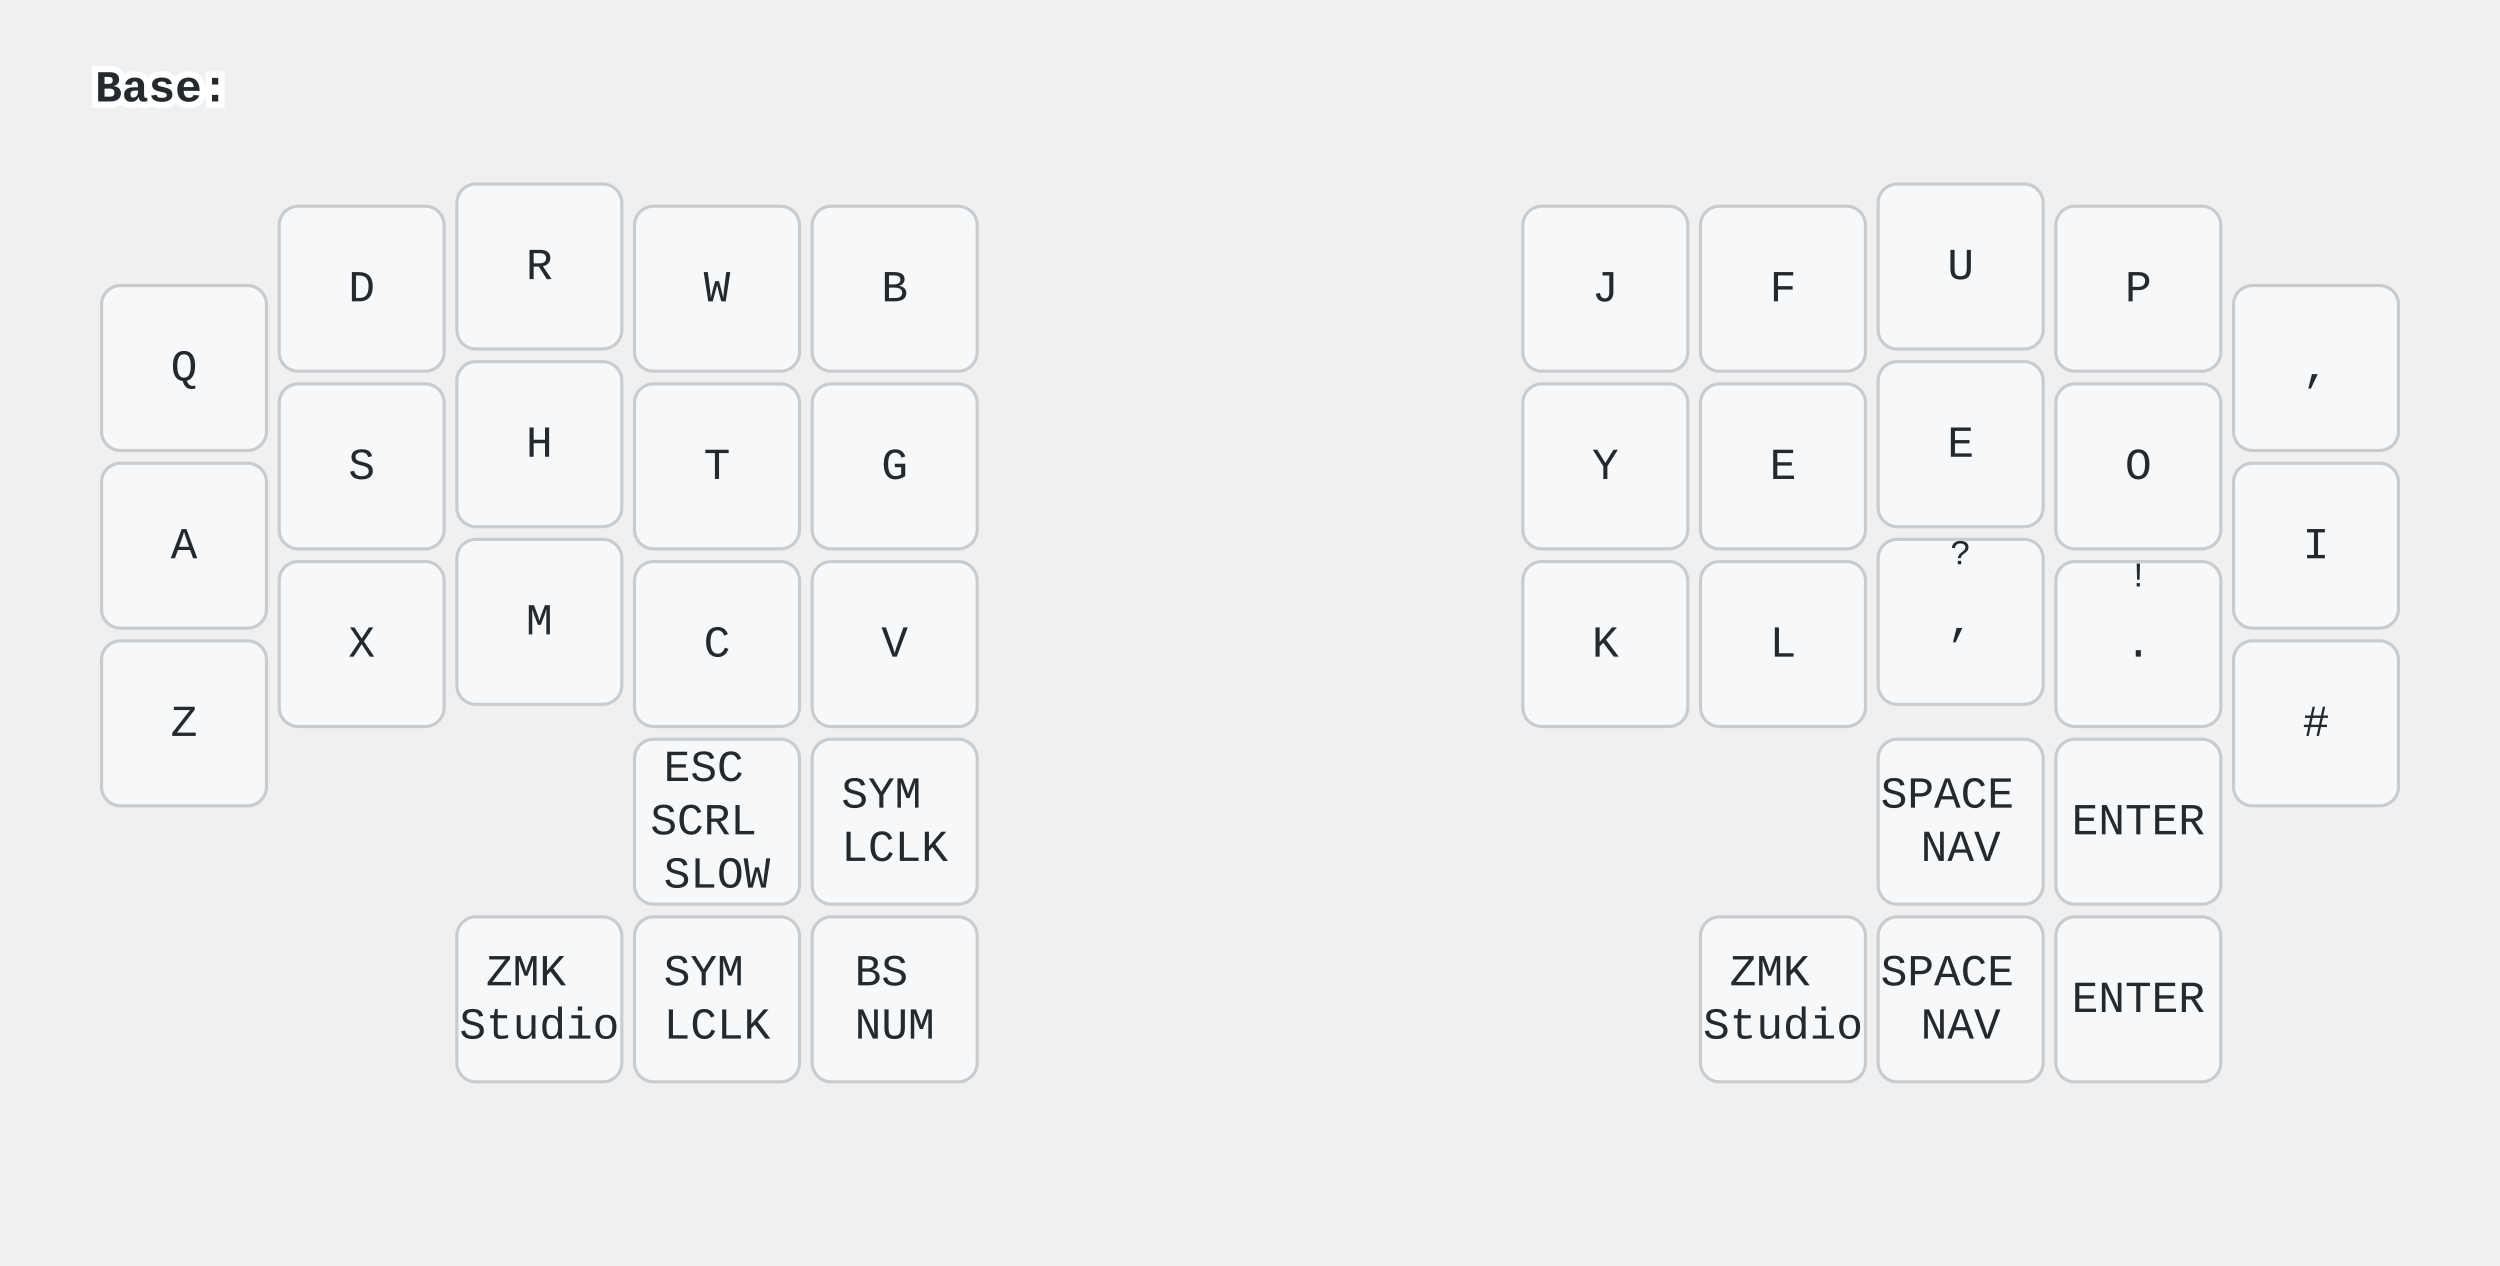
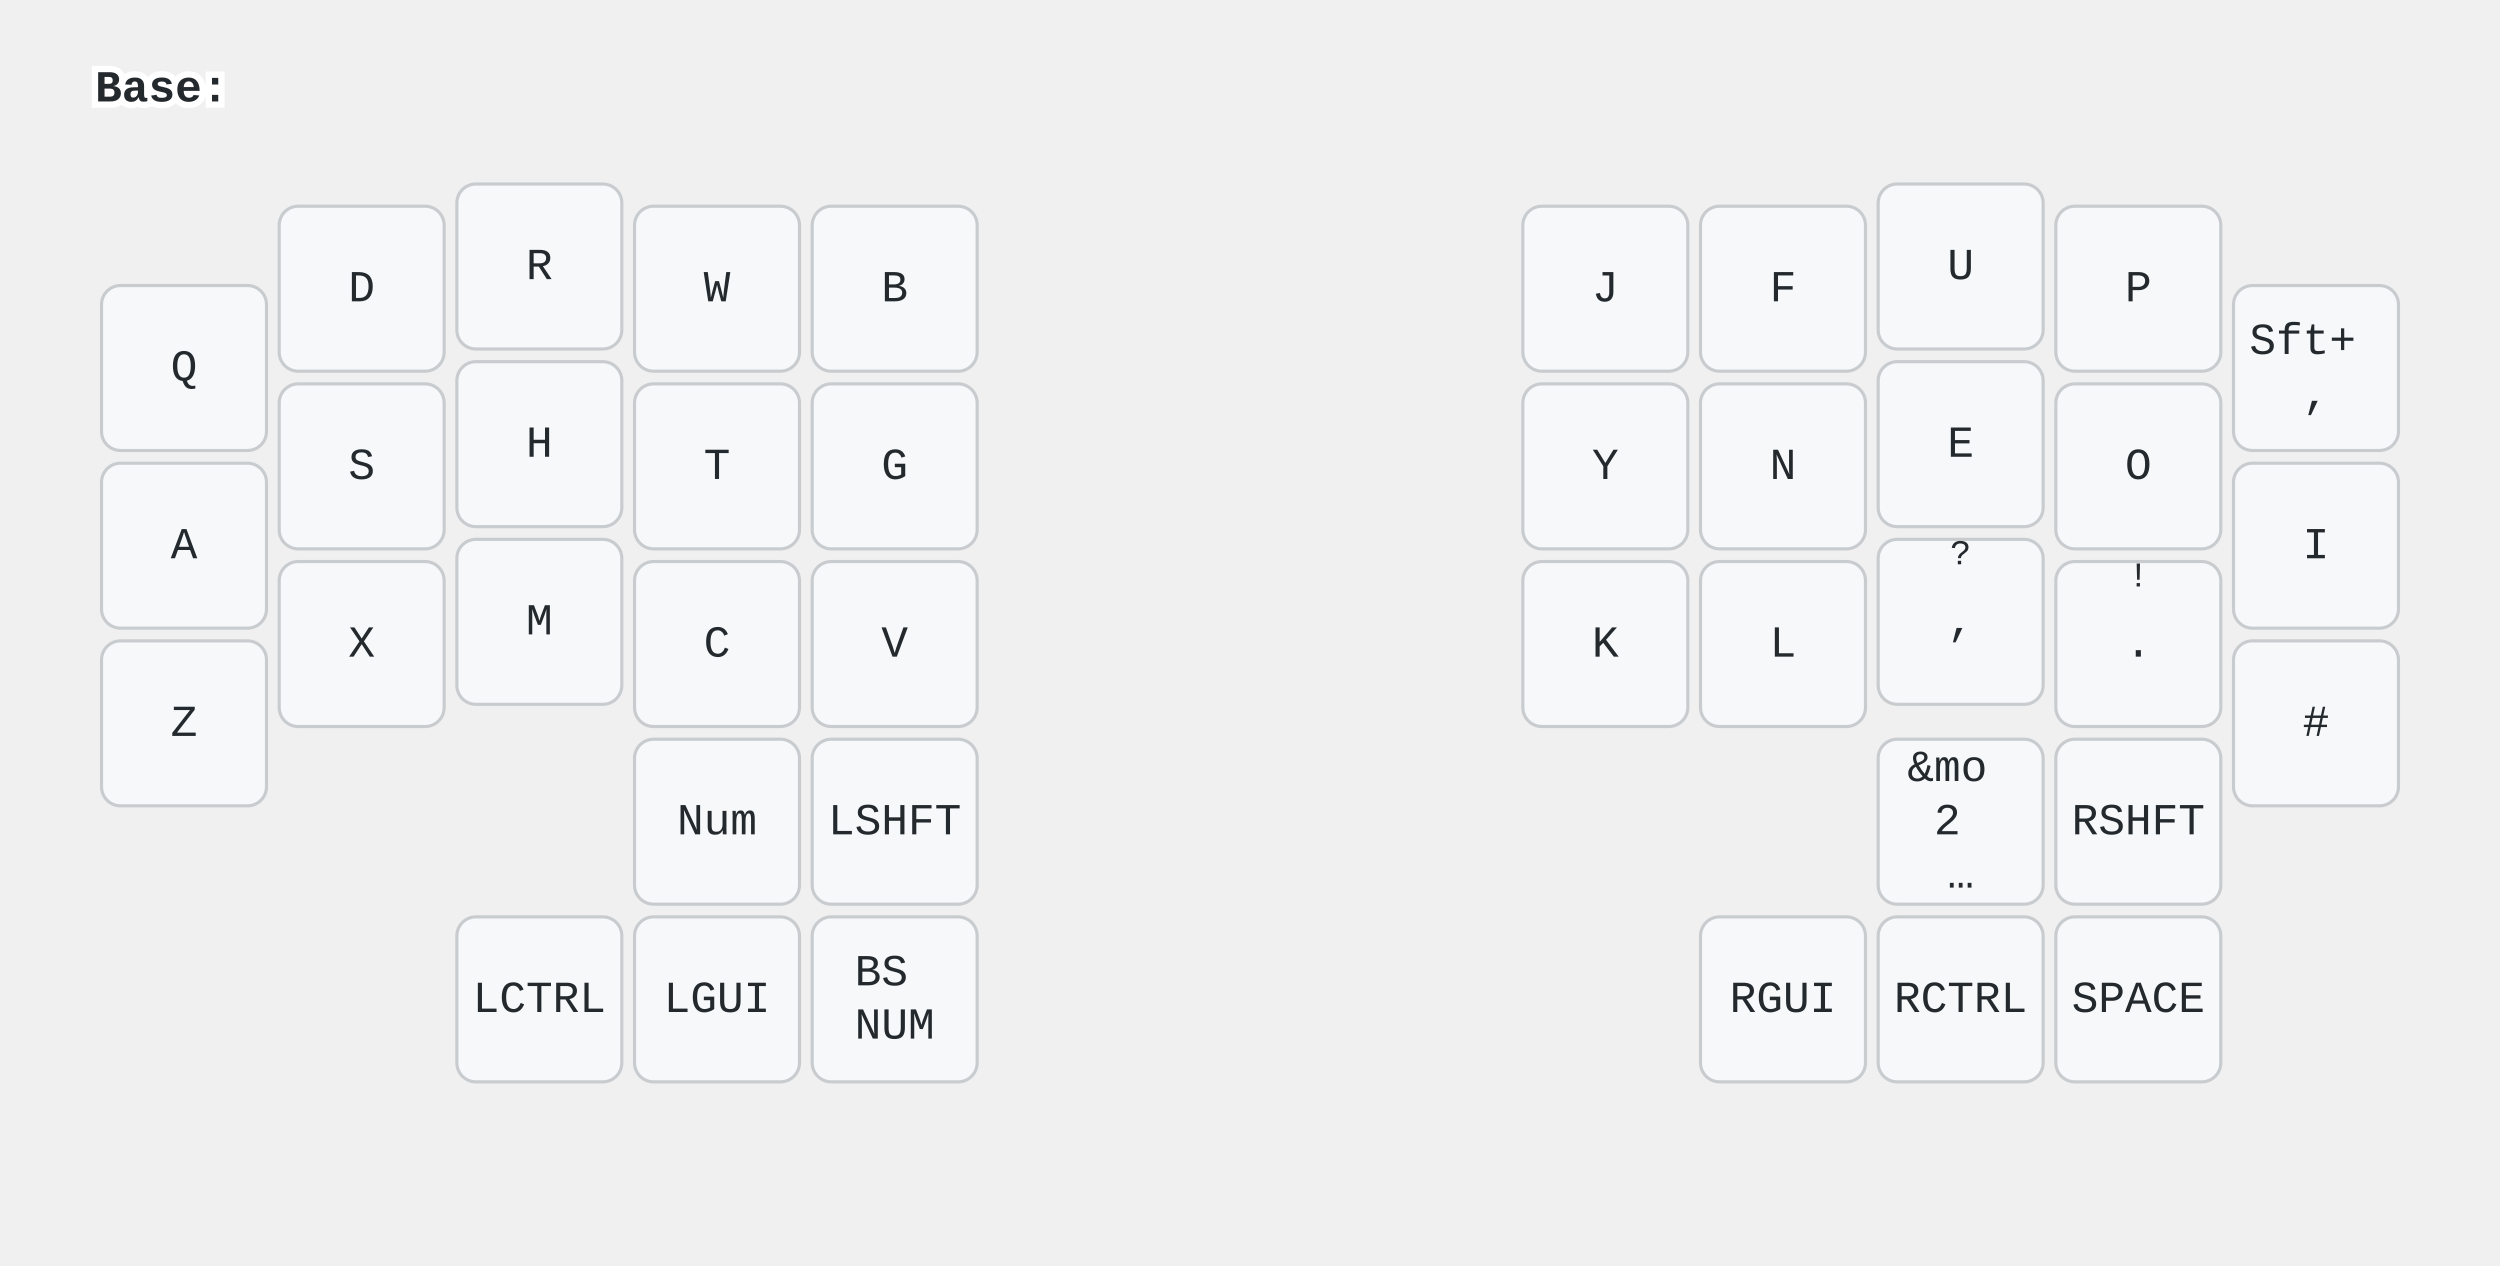
<svg xmlns="http://www.w3.org/2000/svg" width="788" height="399" viewBox="0 0 788 399" class="keymap">
  <style>/* inherit to force styles through use tags */
svg path {
    fill: inherit;
}

/* font and background color specifications */
svg.keymap {
    font-family: SFMono-Regular,Consolas,Liberation Mono,Menlo,monospace;
    font-size: 14px;
    font-kerning: normal;
    text-rendering: optimizeLegibility;
    fill: #24292e;
}

/* default key styling */
rect.key {
    fill: #f6f8fa;
}

rect.key, rect.combo {
    stroke: #c9cccf;
    stroke-width: 1;
}

/* default key side styling, only used is draw_key_sides is set */
rect.side {
    filter: brightness(90%);
}

/* color accent for combo boxes */
rect.combo, rect.combo-separate {
    fill: #cdf;
}

/* color accent for held keys */
rect.held, rect.combo.held {
    fill: #fdd;
}

/* color accent for ghost (optional) keys */
rect.ghost, rect.combo.ghost {
    stroke-dasharray: 4, 4;
    stroke-width: 2;
}

text {
    text-anchor: middle;
    dominant-baseline: middle;
}

/* styling for layer labels */
text.label {
    font-weight: bold;
    text-anchor: start;
    stroke: white;
    stroke-width: 4;
    paint-order: stroke;
}

/* styling for optional footer */
text.footer {
    text-anchor: end;
    dominant-baseline: auto;
    stroke: white;
    stroke-width: 4;
    paint-order: stroke;
}

/* styling for combo tap, and key non-tap label text */
text.combo, text.hold, text.shifted, text.left, text.right {
    font-size: 11px;
}

text.hold {
    text-anchor: middle;
    dominant-baseline: auto;
}

text.shifted {
    text-anchor: middle;
    dominant-baseline: hanging;
}

text.left {
    text-anchor: start;
}

text.right {
    text-anchor: end;
}

text.layer-activator {
    text-decoration: underline;
}

/* styling for hold/shifted label text in combo box */
text.combo.hold, text.combo.shifted, text.combo.left, text.combo.right {
    font-size: 8px;
}

/* lighter symbol for transparent keys */
text.trans {
    fill: #7b7e81;
}

/* styling for combo dendrons */
path.combo {
    stroke-width: 1;
    stroke: gray;
    fill: none;
}

/* Start Tabler Icons Cleanup */
/* cannot use height/width with glyphs */
.icon-tabler &gt; path {
    fill: inherit;
    stroke: inherit;
    stroke-width: 2;
}
/* hide tabler's default box */
.icon-tabler &gt; path[stroke="none"][fill="none"] {
    visibility: hidden;
}
/* End Tabler Icons Cleanup */

@media (prefers-color-scheme: dark) {
svg.keymap { fill: #d1d6db; }
rect.key { fill: #3f4750; }
rect.key, rect.combo { stroke: #60666c; }
rect.combo, rect.combo-separate { fill: #1f3d7a; }
rect.held, rect.combo.held { fill: #854747; }
text.label, text.footer { stroke: black; }
text.trans { fill: #7e8184; }
path.combo { stroke: #7f7f7f; }

}</style>
  <g transform="translate(30, 0)" class="layer-Base">
    <text x="0" y="28" class="label" id="Base">Base:</text>
    <g transform="translate(0, 56)">
      <g transform="translate(28, 60)" class="key keypos-0">
        <rect rx="6" ry="6" x="-26" y="-26" width="52" height="52" class="key" />
        <text x="0" y="0" class="key tap">Q</text>
      </g>
      <g transform="translate(84, 35)" class="key keypos-1">
        <rect rx="6" ry="6" x="-26" y="-26" width="52" height="52" class="key" />
        <text x="0" y="0" class="key tap">D</text>
      </g>
      <g transform="translate(140, 28)" class="key keypos-2">
        <rect rx="6" ry="6" x="-26" y="-26" width="52" height="52" class="key" />
        <text x="0" y="0" class="key tap">R</text>
      </g>
      <g transform="translate(196, 35)" class="key keypos-3">
        <rect rx="6" ry="6" x="-26" y="-26" width="52" height="52" class="key" />
        <text x="0" y="0" class="key tap">W</text>
      </g>
      <g transform="translate(252, 35)" class="key keypos-4">
        <rect rx="6" ry="6" x="-26" y="-26" width="52" height="52" class="key" />
        <text x="0" y="0" class="key tap">B</text>
      </g>
      <g transform="translate(476, 35)" class="key keypos-5">
        <rect rx="6" ry="6" x="-26" y="-26" width="52" height="52" class="key" />
        <text x="0" y="0" class="key tap">J</text>
      </g>
      <g transform="translate(532, 35)" class="key keypos-6">
        <rect rx="6" ry="6" x="-26" y="-26" width="52" height="52" class="key" />
        <text x="0" y="0" class="key tap">F</text>
      </g>
      <g transform="translate(588, 28)" class="key keypos-7">
        <rect rx="6" ry="6" x="-26" y="-26" width="52" height="52" class="key" />
        <text x="0" y="0" class="key tap">U</text>
      </g>
      <g transform="translate(644, 35)" class="key keypos-8">
        <rect rx="6" ry="6" x="-26" y="-26" width="52" height="52" class="key" />
        <text x="0" y="0" class="key tap">P</text>
      </g>
      <g transform="translate(700, 60)" class="key keypos-9">
        <rect rx="6" ry="6" x="-26" y="-26" width="52" height="52" class="key" />
-         <text x="0" y="0" class="key tap">,</text>
+         <text x="0" y="0" class="key tap">
+           <tspan x="0" dy="-0.6em">Sft+</tspan>
+           <tspan x="0" dy="1.2em">,</tspan>
+         </text>
      </g>
      <g transform="translate(28, 116)" class="key keypos-10">
        <rect rx="6" ry="6" x="-26" y="-26" width="52" height="52" class="key" />
        <text x="0" y="0" class="key tap">A</text>
      </g>
      <g transform="translate(84, 91)" class="key keypos-11">
        <rect rx="6" ry="6" x="-26" y="-26" width="52" height="52" class="key" />
        <text x="0" y="0" class="key tap">S</text>
      </g>
      <g transform="translate(140, 84)" class="key keypos-12">
        <rect rx="6" ry="6" x="-26" y="-26" width="52" height="52" class="key" />
        <text x="0" y="0" class="key tap">H</text>
      </g>
      <g transform="translate(196, 91)" class="key keypos-13">
        <rect rx="6" ry="6" x="-26" y="-26" width="52" height="52" class="key" />
        <text x="0" y="0" class="key tap">T</text>
      </g>
      <g transform="translate(252, 91)" class="key keypos-14">
        <rect rx="6" ry="6" x="-26" y="-26" width="52" height="52" class="key" />
        <text x="0" y="0" class="key tap">G</text>
      </g>
      <g transform="translate(476, 91)" class="key keypos-15">
        <rect rx="6" ry="6" x="-26" y="-26" width="52" height="52" class="key" />
        <text x="0" y="0" class="key tap">Y</text>
      </g>
      <g transform="translate(532, 91)" class="key keypos-16">
        <rect rx="6" ry="6" x="-26" y="-26" width="52" height="52" class="key" />
-         <text x="0" y="0" class="key tap">E</text>
+         <text x="0" y="0" class="key tap">N</text>
      </g>
      <g transform="translate(588, 84)" class="key keypos-17">
        <rect rx="6" ry="6" x="-26" y="-26" width="52" height="52" class="key" />
        <text x="0" y="0" class="key tap">E</text>
      </g>
      <g transform="translate(644, 91)" class="key keypos-18">
        <rect rx="6" ry="6" x="-26" y="-26" width="52" height="52" class="key" />
        <text x="0" y="0" class="key tap">O</text>
      </g>
      <g transform="translate(700, 116)" class="key keypos-19">
        <rect rx="6" ry="6" x="-26" y="-26" width="52" height="52" class="key" />
        <text x="0" y="0" class="key tap">I</text>
      </g>
      <g transform="translate(28, 172)" class="key keypos-20">
        <rect rx="6" ry="6" x="-26" y="-26" width="52" height="52" class="key" />
        <text x="0" y="0" class="key tap">Z</text>
      </g>
      <g transform="translate(84, 147)" class="key keypos-21">
        <rect rx="6" ry="6" x="-26" y="-26" width="52" height="52" class="key" />
        <text x="0" y="0" class="key tap">X</text>
      </g>
      <g transform="translate(140, 140)" class="key keypos-22">
        <rect rx="6" ry="6" x="-26" y="-26" width="52" height="52" class="key" />
        <text x="0" y="0" class="key tap">M</text>
      </g>
      <g transform="translate(196, 147)" class="key keypos-23">
        <rect rx="6" ry="6" x="-26" y="-26" width="52" height="52" class="key" />
        <text x="0" y="0" class="key tap">C</text>
      </g>
      <g transform="translate(252, 147)" class="key keypos-24">
        <rect rx="6" ry="6" x="-26" y="-26" width="52" height="52" class="key" />
        <text x="0" y="0" class="key tap">V</text>
      </g>
      <g transform="translate(476, 147)" class="key keypos-25">
        <rect rx="6" ry="6" x="-26" y="-26" width="52" height="52" class="key" />
        <text x="0" y="0" class="key tap">K</text>
      </g>
      <g transform="translate(532, 147)" class="key keypos-26">
        <rect rx="6" ry="6" x="-26" y="-26" width="52" height="52" class="key" />
        <text x="0" y="0" class="key tap">L</text>
      </g>
      <g transform="translate(588, 140)" class="key keypos-27">
        <rect rx="6" ry="6" x="-26" y="-26" width="52" height="52" class="key" />
        <text x="0" y="0" class="key tap">,</text>
        <text x="0" y="-24" class="key shifted">?</text>
      </g>
      <g transform="translate(644, 147)" class="key keypos-28">
        <rect rx="6" ry="6" x="-26" y="-26" width="52" height="52" class="key" />
        <text x="0" y="0" class="key tap">.</text>
        <text x="0" y="-24" class="key shifted">!</text>
      </g>
      <g transform="translate(700, 172)" class="key keypos-29">
        <rect rx="6" ry="6" x="-26" y="-26" width="52" height="52" class="key" />
        <text x="0" y="0" class="key tap">#</text>
      </g>
      <g transform="translate(196, 203)" class="key keypos-30">
        <rect rx="6" ry="6" x="-26" y="-26" width="52" height="52" class="key" />
+         <text x="0" y="0" class="key tap">Num</text>
+       </g>
+       <g transform="translate(252, 203)" class="key keypos-31">
+         <rect rx="6" ry="6" x="-26" y="-26" width="52" height="52" class="key" />
+         <text x="0" y="0" class="key tap">LSHFT</text>
+       </g>
+       <g transform="translate(644, 203)" class="key keypos-32">
+         <rect rx="6" ry="6" x="-26" y="-26" width="52" height="52" class="key" />
+         <text x="0" y="0" class="key tap">RSHFT</text>
+       </g>
+       <g transform="translate(588, 203)" class="key keypos-33">
+         <rect rx="6" ry="6" x="-26" y="-26" width="52" height="52" class="key" />
        <text x="0" y="0" class="key tap">
-           <tspan x="0" dy="-1.2em">ESC</tspan>
-           <tspan x="0" dy="1.2em">SCRL</tspan>
-           <tspan x="0" dy="1.2em">SLOW</tspan>
+           <tspan x="0" dy="-1.2em">&amp;mo</tspan>
+           <tspan x="0" dy="1.2em">2</tspan>
+           <tspan x="0" dy="1.2em">…</tspan>
        </text>
      </g>
-       <g transform="translate(252, 203)" class="key keypos-31">
-         <rect rx="6" ry="6" x="-26" y="-26" width="52" height="52" class="key" />
-         <text x="0" y="0" class="key tap">
-           <tspan x="0" dy="-0.6em">SYM</tspan>
-           <tspan x="0" dy="1.2em">LCLK</tspan>
-         </text>
-       </g>
-       <g transform="translate(644, 203)" class="key keypos-32">
-         <rect rx="6" ry="6" x="-26" y="-26" width="52" height="52" class="key" />
-         <text x="0" y="0" class="key tap">ENTER</text>
-       </g>
-       <g transform="translate(588, 203)" class="key keypos-33">
-         <rect rx="6" ry="6" x="-26" y="-26" width="52" height="52" class="key" />
-         <text x="0" y="0" class="key tap">
-           <tspan x="0" dy="-0.6em">SPACE</tspan>
-           <tspan x="0" dy="1.2em">NAV</tspan>
-         </text>
-       </g>
      <g transform="translate(140, 259)" class="key keypos-34">
        <rect rx="6" ry="6" x="-26" y="-26" width="52" height="52" class="key" />
-         <text x="0" y="0" class="key tap">
-           <tspan x="0" dy="-0.6em">ZMK</tspan>
-           <tspan x="0" dy="1.2em">Studio</tspan>
-         </text>
+         <text x="0" y="0" class="key tap">LCTRL</text>
      </g>
      <g transform="translate(196, 259)" class="key keypos-35">
        <rect rx="6" ry="6" x="-26" y="-26" width="52" height="52" class="key" />
-         <text x="0" y="0" class="key tap">
-           <tspan x="0" dy="-0.6em">SYM</tspan>
-           <tspan x="0" dy="1.2em">LCLK</tspan>
-         </text>
+         <text x="0" y="0" class="key tap">LGUI</text>
      </g>
      <g transform="translate(252, 259)" class="key keypos-36">
        <rect rx="6" ry="6" x="-26" y="-26" width="52" height="52" class="key" />
        <text x="0" y="0" class="key tap">
          <tspan x="0" dy="-0.6em">BS</tspan>
          <tspan x="0" dy="1.2em">NUM</tspan>
        </text>
      </g>
      <g transform="translate(644, 259)" class="key keypos-37">
        <rect rx="6" ry="6" x="-26" y="-26" width="52" height="52" class="key" />
-         <text x="0" y="0" class="key tap">ENTER</text>
+         <text x="0" y="0" class="key tap">SPACE</text>
      </g>
      <g transform="translate(588, 259)" class="key keypos-38">
        <rect rx="6" ry="6" x="-26" y="-26" width="52" height="52" class="key" />
-         <text x="0" y="0" class="key tap">
-           <tspan x="0" dy="-0.6em">SPACE</tspan>
-           <tspan x="0" dy="1.2em">NAV</tspan>
-         </text>
+         <text x="0" y="0" class="key tap">RCTRL</text>
      </g>
      <g transform="translate(532, 259)" class="key keypos-39">
        <rect rx="6" ry="6" x="-26" y="-26" width="52" height="52" class="key" />
-         <text x="0" y="0" class="key tap">
-           <tspan x="0" dy="-0.6em">ZMK</tspan>
-           <tspan x="0" dy="1.2em">Studio</tspan>
-         </text>
+         <text x="0" y="0" class="key tap">RGUI</text>
      </g>
    </g>
  </g>
</svg>
